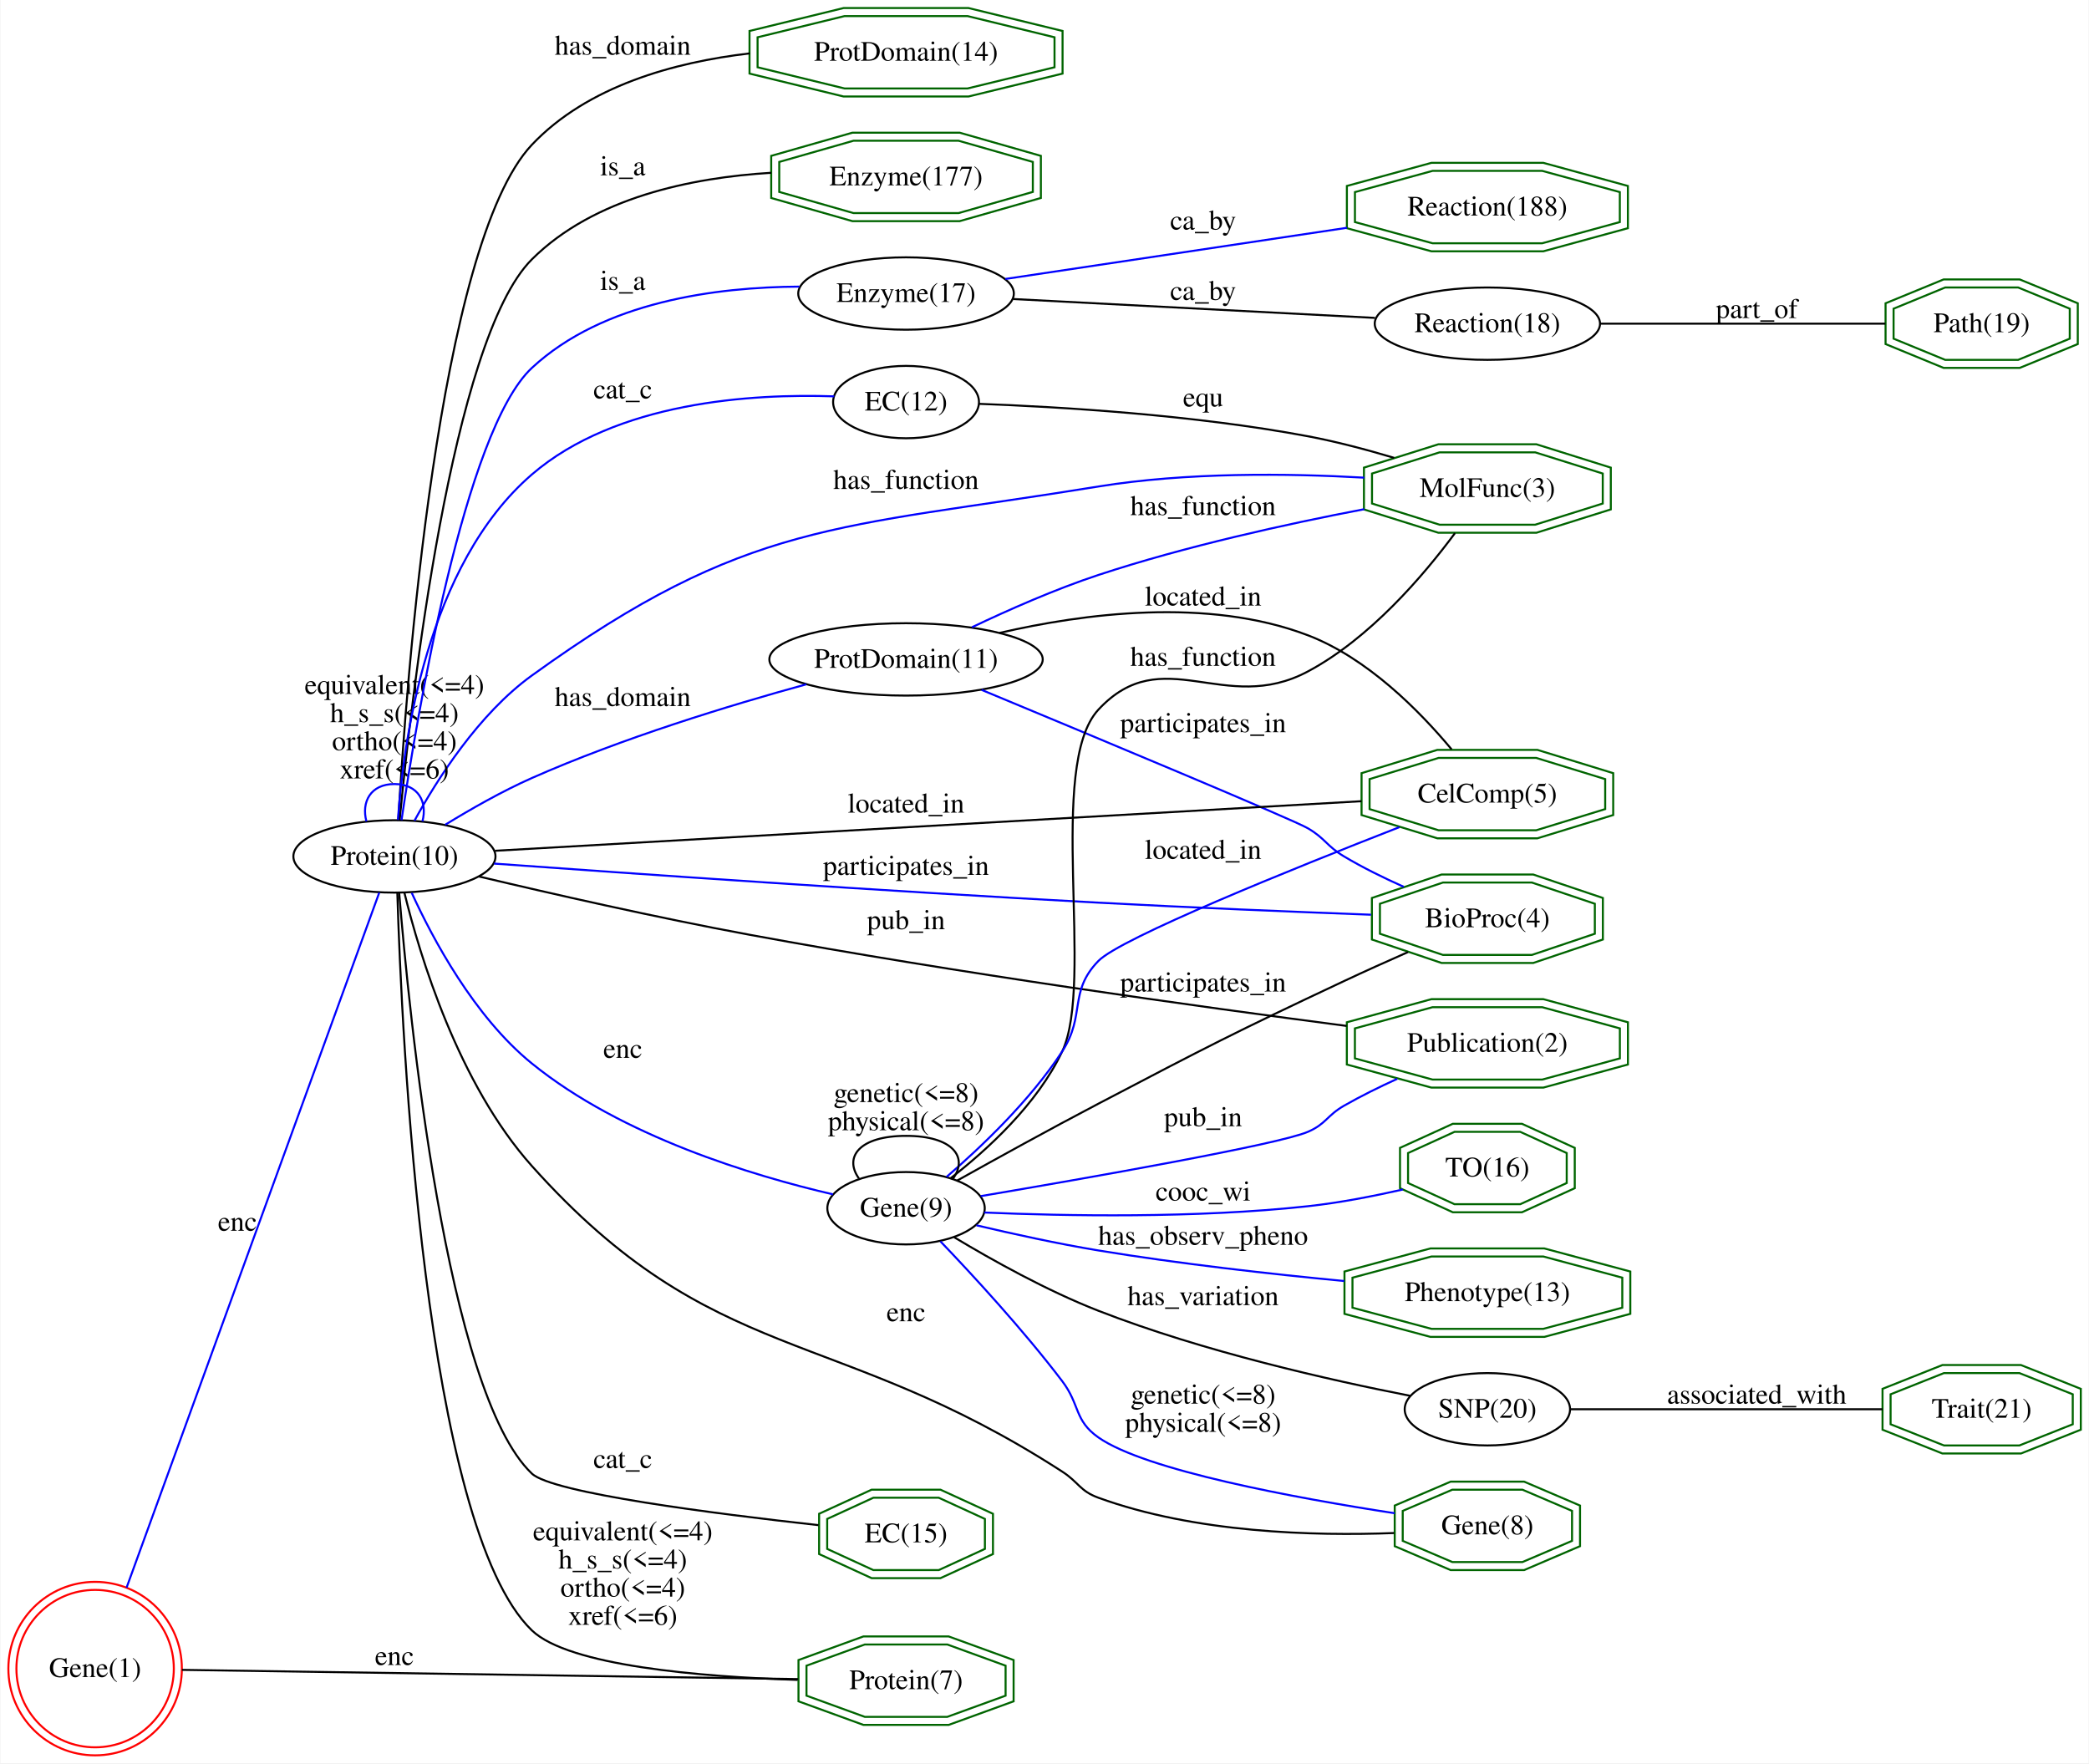
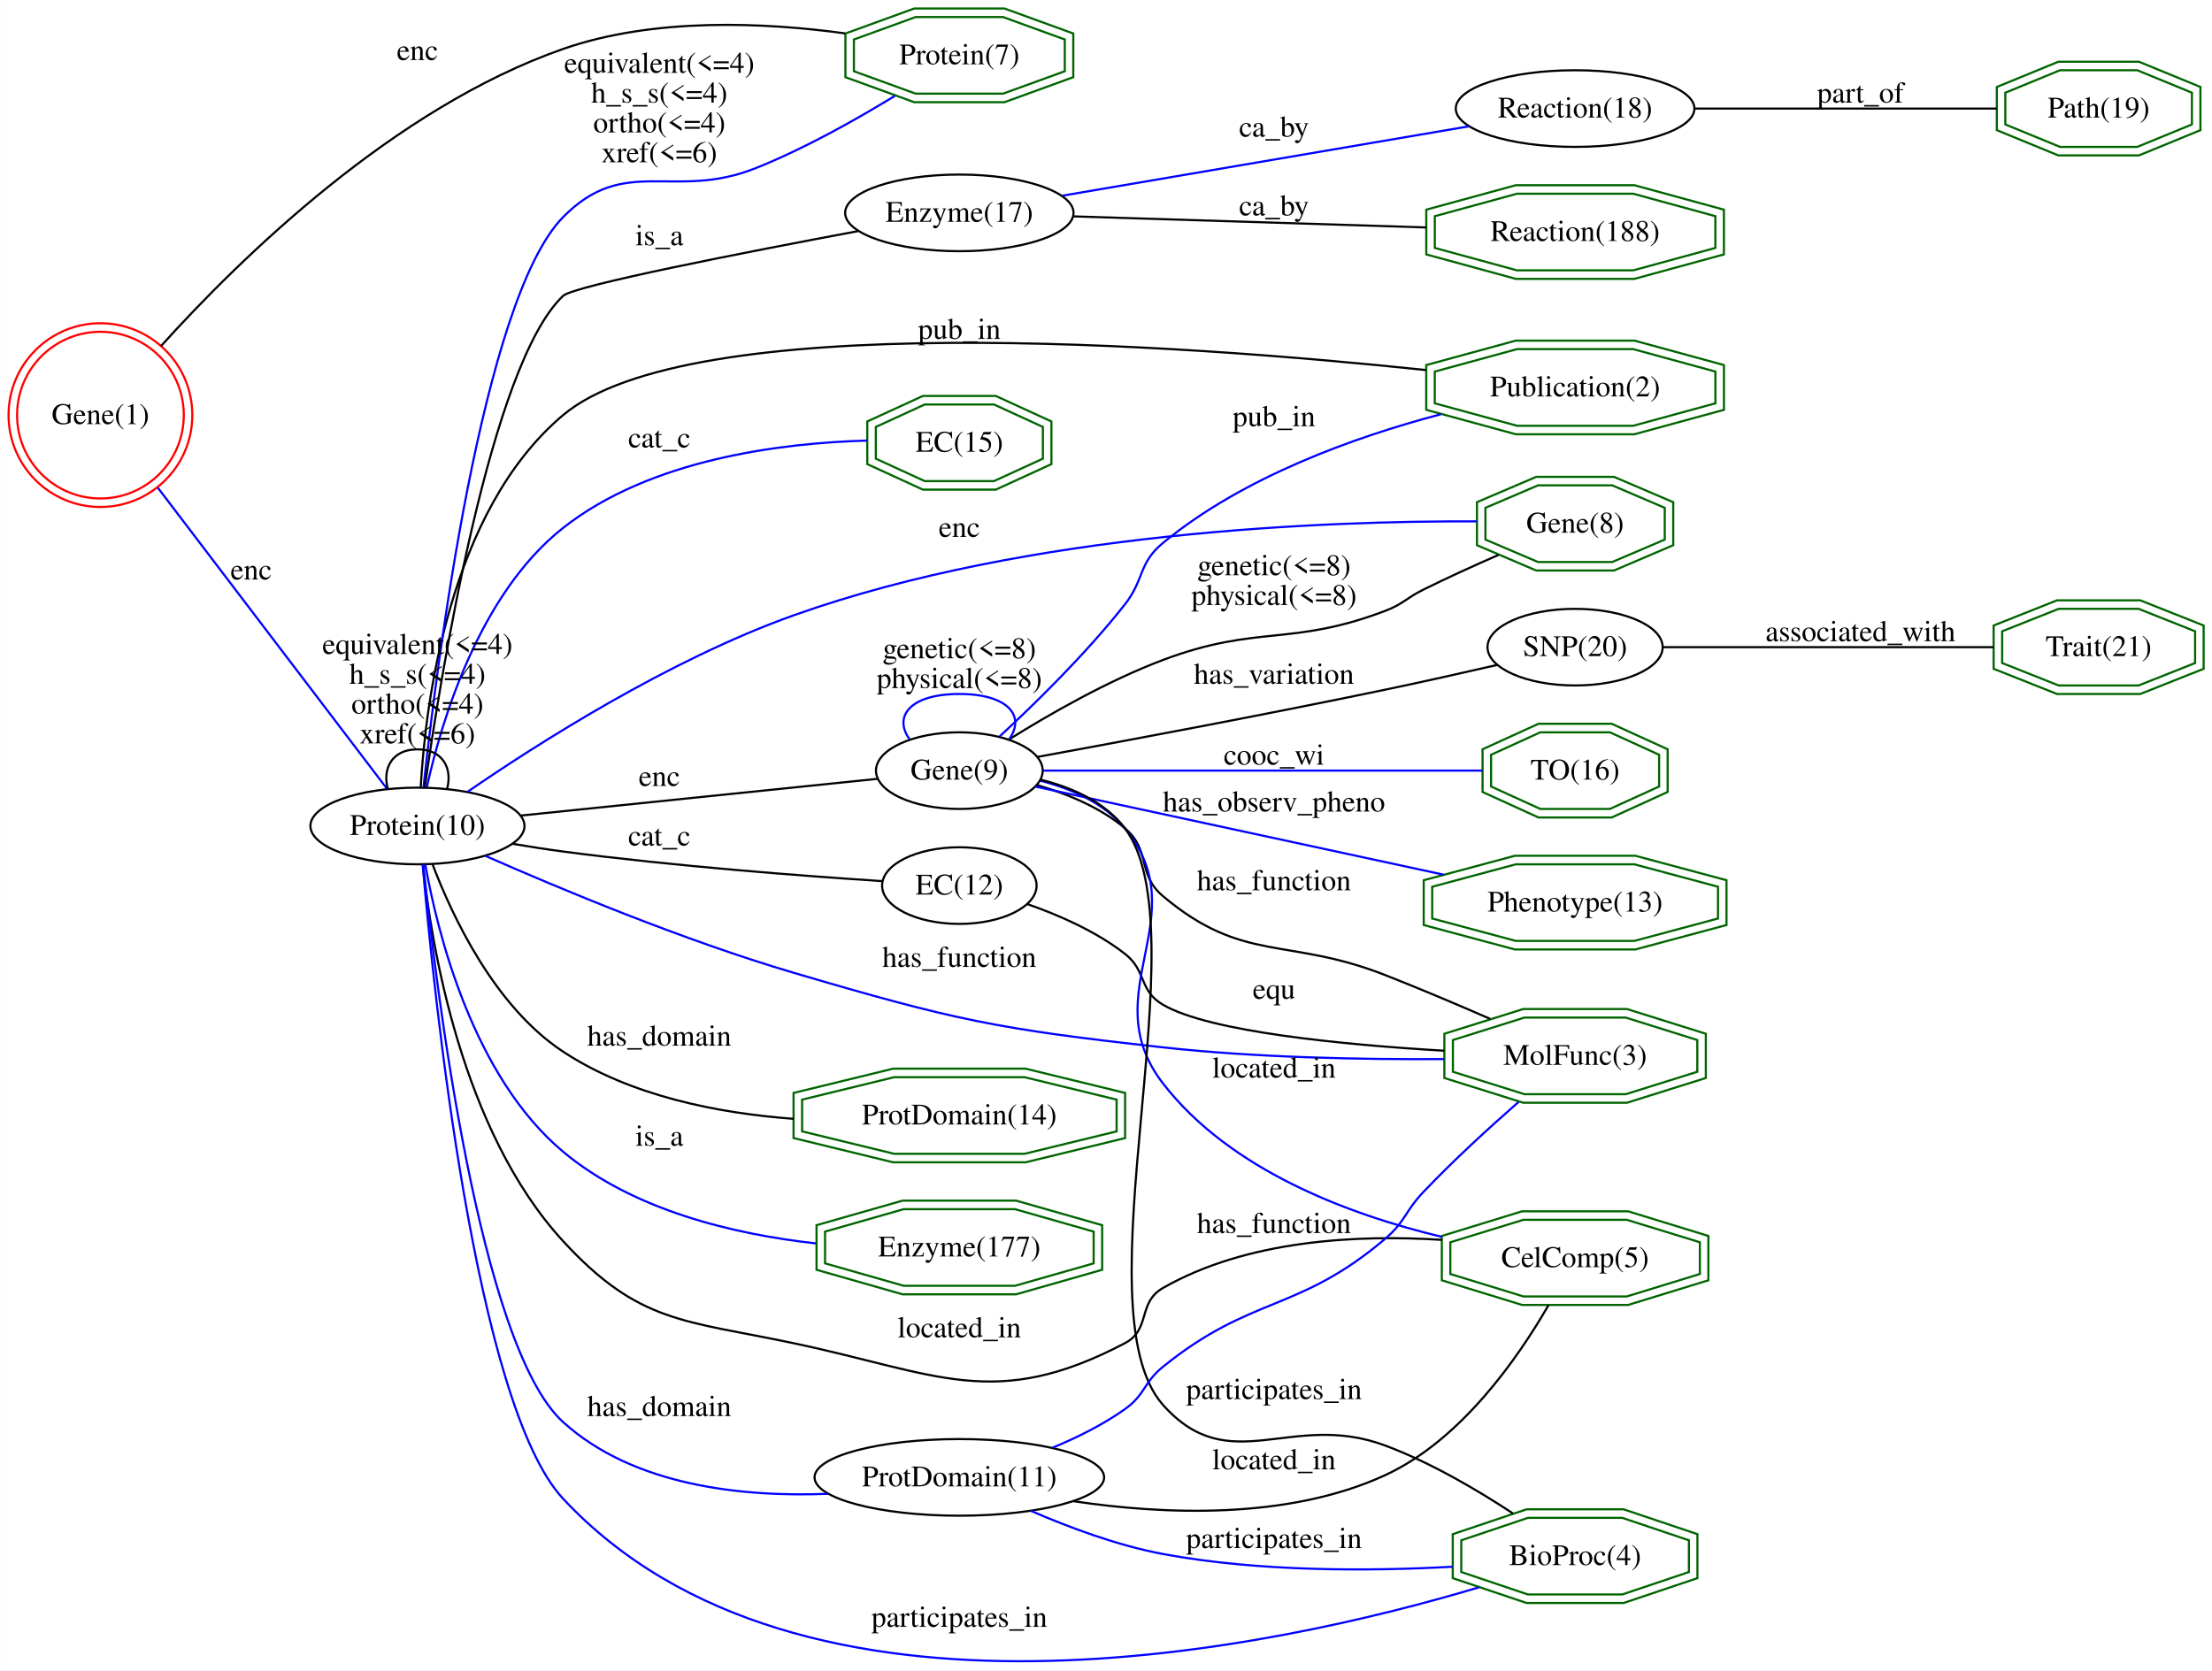
- <svg xmlns="http://www.w3.org/2000/svg" width="1385px" height="1169px" viewBox="0.00 0.00 1038.67 877.08">
-   <g id="graph0" class="graph" transform=" rotate(0) translate(4 873.08)">
-     <polygon fill="white" stroke="transparent" points="-4,4 -4,-873.08 1034.67,-873.08 1034.67,4 -4,4" />
+ <svg xmlns="http://www.w3.org/2000/svg" width="1385px" height="1046px" viewBox="0.00 0.00 1038.67 784.57">
+   <g id="graph0" class="graph" transform=" rotate(0) translate(4 780.57)">
+     <polygon fill="white" stroke="transparent" points="-4,4 -4,-780.57 1034.67,-780.57 1034.67,4 -4,4" />
    <g id="node1" class="node">
-       <polygon fill="none" stroke="darkgreen" points="793.03,-622.62 793.03,-637.53 759.41,-648.08 711.87,-648.08 678.25,-637.53 678.25,-622.62 711.87,-612.08 759.41,-612.08 793.03,-622.62" />
-       <polygon fill="none" stroke="darkgreen" points="797.04,-619.69 797.04,-640.47 760.03,-652.08 711.25,-652.08 674.24,-640.47 674.24,-619.69 711.25,-608.08 760.03,-608.08 797.04,-619.69" />
-       <text text-anchor="middle" x="735.64" y="-625.88" font-family="Times,serif" font-size="14.00">MolFunc(3)</text>
+       <polygon fill="none" stroke="darkgreen" points="801.54,-591.11 801.54,-606.02 762.93,-616.57 708.35,-616.57 669.74,-606.02 669.74,-591.11 708.35,-580.57 762.93,-580.57 801.54,-591.11" />
+       <polygon fill="none" stroke="darkgreen" points="805.55,-588.06 805.55,-609.08 763.47,-620.57 707.81,-620.57 665.73,-609.08 665.73,-588.06 707.81,-576.57 763.47,-576.57 805.55,-588.06" />
+       <text text-anchor="middle" x="735.64" y="-594.37" font-family="Times,serif" font-size="14.00">Publication(2)</text>
    </g>
    <g id="node2" class="node">
-       <polygon fill="none" stroke="darkgreen" points="794.24,-470.62 794.24,-485.53 759.91,-496.08 711.37,-496.08 677.04,-485.53 677.04,-470.62 711.37,-460.08 759.91,-460.08 794.24,-470.62" />
-       <polygon fill="none" stroke="darkgreen" points="798.23,-467.66 798.23,-488.49 760.51,-500.08 710.77,-500.08 673.05,-488.49 673.05,-467.66 710.77,-456.08 760.51,-456.08 798.23,-467.66" />
-       <text text-anchor="middle" x="735.64" y="-473.88" font-family="Times,serif" font-size="14.00">CelComp(5)</text>
+       <ellipse fill="none" stroke="red" cx="43.08" cy="-585.57" rx="39.15" ry="39.15" />
+       <ellipse fill="none" stroke="red" cx="43.08" cy="-585.57" rx="43.15" ry="43.15" />
+       <text text-anchor="middle" x="43.08" y="-581.37" font-family="Times,serif" font-size="14.00">Gene(1)</text>
    </g>
    <g id="node3" class="node">
-       <polygon fill="none" stroke="darkgreen" points="789.09,-408.62 789.09,-423.53 757.78,-434.08 713.5,-434.08 682.19,-423.53 682.19,-408.62 713.5,-398.08 757.78,-398.08 789.09,-408.62" />
-       <polygon fill="none" stroke="darkgreen" points="793.09,-405.75 793.09,-426.41 758.44,-438.08 712.84,-438.08 678.19,-426.41 678.19,-405.75 712.84,-394.08 758.44,-394.08 793.09,-405.75" />
-       <text text-anchor="middle" x="735.64" y="-411.88" font-family="Times,serif" font-size="14.00">BioProc(4)</text>
+       <polygon fill="none" stroke="darkgreen" points="495.98,-747.11 495.98,-762.02 466.97,-772.57 425.95,-772.57 396.94,-762.02 396.94,-747.11 425.95,-736.57 466.97,-736.57 495.98,-747.11" />
+       <polygon fill="none" stroke="darkgreen" points="499.97,-744.31 499.97,-764.83 467.67,-776.57 425.25,-776.57 392.96,-764.83 392.96,-744.31 425.25,-732.57 467.67,-732.57 499.97,-744.31" />
+       <text text-anchor="middle" x="446.46" y="-750.37" font-family="Times,serif" font-size="14.00">Protein(7)</text>
+     </g>
+     <g id="edge1" class="edge">
+       <path fill="none" stroke="black" d="M71.53,-618.02C109.13,-659.68 181.09,-729.89 260.35,-757.57 303.14,-772.51 354.95,-770.08 392.86,-764.88" />
+       <text text-anchor="middle" x="191.97" y="-752.37" font-family="Times,serif" font-size="14.00">enc</text>
+     </g>
+     <g id="node16" class="node">
+       <ellipse fill="none" stroke="black" cx="191.97" cy="-392.57" rx="50.27" ry="18" />
+       <text text-anchor="middle" x="191.97" y="-388.37" font-family="Times,serif" font-size="14.00">Protein(10)</text>
+     </g>
+     <g id="edge2" class="edge">
+       <path fill="none" stroke="blue" d="M70,-551.51C101.54,-510.06 153.59,-441.68 177.81,-409.86" />
+       <text text-anchor="middle" x="113.87" y="-508.37" font-family="Times,serif" font-size="14.00">enc</text>
    </g>
    <g id="node4" class="node">
-       <polygon fill="none" stroke="darkgreen" points="1026.82,-164.62 1026.82,-179.53 1000.28,-190.08 962.75,-190.08 936.21,-179.53 936.21,-164.62 962.75,-154.08 1000.28,-154.08 1026.82,-164.62" />
-       <polygon fill="none" stroke="darkgreen" points="1030.83,-161.91 1030.83,-182.24 1001.05,-194.08 961.98,-194.08 932.2,-182.24 932.2,-161.91 961.98,-150.08 1001.05,-150.08 1030.83,-161.91" />
-       <text text-anchor="middle" x="981.52" y="-167.88" font-family="Times,serif" font-size="14.00">Trait(21)</text>
+       <polygon fill="none" stroke="darkgreen" points="485.69,-565.11 485.69,-580.02 462.71,-590.57 430.21,-590.57 407.24,-580.02 407.24,-565.11 430.21,-554.57 462.71,-554.57 485.69,-565.11" />
+       <polygon fill="none" stroke="darkgreen" points="489.7,-562.55 489.7,-582.59 463.59,-594.57 429.33,-594.57 403.22,-582.59 403.22,-562.55 429.33,-550.57 463.59,-550.57 489.7,-562.55" />
+       <text text-anchor="middle" x="446.46" y="-568.37" font-family="Times,serif" font-size="14.00">EC(15)</text>
    </g>
    <g id="node5" class="node">
-       <ellipse fill="none" stroke="red" cx="43.08" cy="-43.08" rx="39.15" ry="39.15" />
-       <ellipse fill="none" stroke="red" cx="43.08" cy="-43.08" rx="43.15" ry="43.15" />
-       <text text-anchor="middle" x="43.08" y="-38.88" font-family="Times,serif" font-size="14.00">Gene(1)</text>
+       <polygon fill="none" stroke="darkgreen" points="793.03,-277.11 793.03,-292.02 759.41,-302.57 711.87,-302.57 678.25,-292.02 678.25,-277.11 711.87,-266.57 759.41,-266.57 793.03,-277.11" />
+       <polygon fill="none" stroke="darkgreen" points="797.04,-274.18 797.04,-294.96 760.03,-306.57 711.25,-306.57 674.24,-294.96 674.24,-274.18 711.25,-262.57 760.03,-262.57 797.04,-274.18" />
+       <text text-anchor="middle" x="735.64" y="-280.37" font-family="Times,serif" font-size="14.00">MolFunc(3)</text>
    </g>
    <g id="node6" class="node">
-       <polygon fill="none" stroke="darkgreen" points="495.98,-29.62 495.98,-44.53 466.97,-55.08 425.95,-55.08 396.94,-44.53 396.94,-29.62 425.95,-19.08 466.97,-19.08 495.98,-29.62" />
-       <polygon fill="none" stroke="darkgreen" points="499.97,-26.81 499.97,-47.34 467.67,-59.08 425.25,-59.08 392.96,-47.34 392.96,-26.81 425.25,-15.08 467.67,-15.08 499.97,-26.81" />
-       <text text-anchor="middle" x="446.46" y="-32.88" font-family="Times,serif" font-size="14.00">Protein(7)</text>
+       <polygon fill="none" stroke="darkgreen" points="777.75,-527.11 777.75,-542.02 753.08,-552.57 718.2,-552.57 693.53,-542.02 693.53,-527.11 718.2,-516.57 753.08,-516.57 777.75,-527.11" />
+       <polygon fill="none" stroke="darkgreen" points="781.73,-524.47 781.73,-544.67 753.9,-556.57 717.38,-556.57 689.55,-544.67 689.55,-524.47 717.38,-512.57 753.9,-512.57 781.73,-524.47" />
+       <text text-anchor="middle" x="735.64" y="-530.37" font-family="Times,serif" font-size="14.00">Gene(8)</text>
+     </g>
+     <g id="node7" class="node">
+       <polygon fill="none" stroke="darkgreen" points="775.1,-411.11 775.1,-426.02 751.98,-436.57 719.3,-436.57 696.18,-426.02 696.18,-411.11 719.3,-400.57 751.98,-400.57 775.1,-411.11" />
+       <polygon fill="none" stroke="darkgreen" points="779.1,-408.54 779.1,-428.6 752.85,-440.57 718.43,-440.57 692.18,-428.6 692.18,-408.54 718.43,-396.57 752.85,-396.57 779.1,-408.54" />
+       <text text-anchor="middle" x="735.64" y="-414.37" font-family="Times,serif" font-size="14.00">TO(16)</text>
+     </g>
+     <g id="node8" class="node">
+       <polygon fill="none" stroke="darkgreen" points="802.75,-349.11 802.75,-364.02 763.44,-374.57 707.84,-374.57 668.53,-364.02 668.53,-349.11 707.84,-338.57 763.44,-338.57 802.75,-349.11" />
+       <polygon fill="none" stroke="darkgreen" points="806.74,-346.04 806.74,-367.09 763.96,-378.57 707.32,-378.57 664.55,-367.09 664.55,-346.04 707.32,-334.57 763.96,-334.57 806.74,-346.04" />
+       <text text-anchor="middle" x="735.64" y="-352.37" font-family="Times,serif" font-size="14.00">Phenotype(13)</text>
+     </g>
+     <g id="node9" class="node">
+       <polygon fill="none" stroke="darkgreen" points="1026.82,-469.11 1026.82,-484.02 1000.28,-494.57 962.75,-494.57 936.21,-484.02 936.21,-469.11 962.75,-458.57 1000.28,-458.57 1026.82,-469.11" />
+       <polygon fill="none" stroke="darkgreen" points="1030.83,-466.4 1030.83,-486.74 1001.05,-498.57 961.98,-498.57 932.2,-486.74 932.2,-466.4 961.98,-454.57 1001.05,-454.57 1030.83,-466.4" />
+       <text text-anchor="middle" x="981.52" y="-472.37" font-family="Times,serif" font-size="14.00">Trait(21)</text>
+     </g>
+     <g id="node10" class="node">
+       <polygon fill="none" stroke="darkgreen" points="794.24,-182.11 794.24,-197.02 759.91,-207.57 711.37,-207.57 677.04,-197.02 677.04,-182.11 711.37,-171.57 759.91,-171.57 794.24,-182.11" />
+       <polygon fill="none" stroke="darkgreen" points="798.23,-179.15 798.23,-199.98 760.51,-211.57 710.77,-211.57 673.05,-199.98 673.05,-179.15 710.77,-167.57 760.51,-167.57 798.23,-179.15" />
+       <text text-anchor="middle" x="735.64" y="-185.37" font-family="Times,serif" font-size="14.00">CelComp(5)</text>
+     </g>
+     <g id="node11" class="node">
+       <polygon fill="none" stroke="darkgreen" points="789.09,-42.11 789.09,-57.02 757.78,-67.57 713.5,-67.57 682.19,-57.02 682.19,-42.11 713.5,-31.57 757.78,-31.57 789.09,-42.11" />
+       <polygon fill="none" stroke="darkgreen" points="793.09,-39.24 793.09,-59.9 758.44,-71.57 712.84,-71.57 678.19,-59.9 678.19,-39.24 712.84,-27.57 758.44,-27.57 793.09,-39.24" />
+       <text text-anchor="middle" x="735.64" y="-45.37" font-family="Times,serif" font-size="14.00">BioProc(4)</text>
+     </g>
+     <g id="node12" class="node">
+       <polygon fill="none" stroke="darkgreen" points="520.32,-249.11 520.32,-264.02 477.05,-274.57 415.87,-274.57 372.61,-264.02 372.61,-249.11 415.87,-238.57 477.05,-238.57 520.32,-249.11" />
+       <polygon fill="none" stroke="darkgreen" points="524.32,-245.97 524.32,-267.16 477.54,-278.57 415.39,-278.57 368.6,-267.16 368.6,-245.97 415.39,-234.57 477.54,-234.57 524.32,-245.97" />
+       <text text-anchor="middle" x="446.46" y="-252.37" font-family="Times,serif" font-size="14.00">ProtDomain(14)</text>
+     </g>
+     <g id="node13" class="node">
+       <polygon fill="none" stroke="darkgreen" points="1025.33,-722.11 1025.33,-737.02 999.66,-747.57 963.37,-747.57 937.7,-737.02 937.7,-722.11 963.37,-711.57 999.66,-711.57 1025.33,-722.11" />
+       <polygon fill="none" stroke="darkgreen" points="1029.32,-719.43 1029.32,-739.71 1000.45,-751.57 962.58,-751.57 933.71,-739.71 933.71,-719.43 962.58,-707.57 1000.45,-707.57 1029.32,-719.43" />
+       <text text-anchor="middle" x="981.52" y="-725.37" font-family="Times,serif" font-size="14.00">Path(19)</text>
+     </g>
+     <g id="node14" class="node">
+       <polygon fill="none" stroke="darkgreen" points="801.52,-664.11 801.52,-679.02 762.93,-689.57 708.35,-689.57 669.76,-679.02 669.76,-664.11 708.35,-653.57 762.93,-653.57 801.52,-664.11" />
+       <polygon fill="none" stroke="darkgreen" points="805.53,-661.06 805.53,-682.08 763.47,-693.57 707.81,-693.57 665.75,-682.08 665.75,-661.06 707.81,-649.57 763.47,-649.57 805.53,-661.06" />
+       <text text-anchor="middle" x="735.64" y="-667.37" font-family="Times,serif" font-size="14.00">Reaction(188)</text>
+     </g>
+     <g id="node15" class="node">
+       <polygon fill="none" stroke="darkgreen" points="509.53,-187.11 509.53,-202.02 472.58,-212.57 420.34,-212.57 383.39,-202.02 383.39,-187.11 420.34,-176.57 472.58,-176.57 509.53,-187.11" />
+       <polygon fill="none" stroke="darkgreen" points="513.53,-184.09 513.53,-205.04 473.14,-216.57 419.78,-216.57 379.39,-205.04 379.39,-184.09 419.78,-172.57 473.14,-172.57 513.53,-184.09" />
+       <text text-anchor="middle" x="446.46" y="-190.37" font-family="Times,serif" font-size="14.00">Enzyme(177)</text>
+     </g>
+     <g id="edge16" class="edge">
+       <path fill="none" stroke="black" d="M193.5,-410.83C195.68,-449.61 206.59,-540.31 260.35,-585.57 319.75,-635.56 548.82,-618.98 665.5,-606.76" />
+       <text text-anchor="middle" x="446.46" y="-621.37" font-family="Times,serif" font-size="14.00">pub_in</text>
+     </g>
+     <g id="edge7" class="edge">
+       <path fill="none" stroke="blue" d="M194.81,-410.78C200.91,-467.56 222.28,-639.81 260.35,-678.57 289.42,-708.15 312.26,-686.2 350.78,-701.57 373.7,-710.71 397.96,-724.38 416.18,-735.54" />
+       <text text-anchor="middle" x="305.57" y="-746.37" font-family="Times,serif" font-size="14.00">equivalent(&lt;=4)</text>
+       <text text-anchor="middle" x="305.57" y="-732.37" font-family="Times,serif" font-size="14.00">h_s_s(&lt;=4)</text>
+       <text text-anchor="middle" x="305.57" y="-718.37" font-family="Times,serif" font-size="14.00">ortho(&lt;=4)</text>
+       <text text-anchor="middle" x="305.57" y="-704.37" font-family="Times,serif" font-size="14.00">xref(&lt;=6)</text>
+     </g>
+     <g id="edge3" class="edge">
+       <path fill="none" stroke="blue" d="M196.38,-410.79C203.04,-441.03 220.74,-501.34 260.35,-532.57 301.28,-564.83 362.49,-572.47 403.17,-573.62" />
+       <text text-anchor="middle" x="305.57" y="-570.37" font-family="Times,serif" font-size="14.00">cat_c</text>
+     </g>
+     <g id="edge11" class="edge">
+       <path fill="none" stroke="blue" d="M223.83,-378.55C258.5,-363.25 316.73,-338.91 368.78,-323.57 444.18,-301.35 464.01,-297.2 542.14,-288.57 586.17,-283.71 636.19,-282.81 674.2,-283.07" />
+       <text text-anchor="middle" x="446.46" y="-326.37" font-family="Times,serif" font-size="14.00">has_function</text>
    </g>
    <g id="edge5" class="edge">
-       <path fill="none" stroke="black" d="M86.27,-42.45C160.04,-41.34 312.25,-39.07 392.8,-37.86" />
-       <text text-anchor="middle" x="191.97" y="-44.88" font-family="Times,serif" font-size="14.00">enc</text>
+       <path fill="none" stroke="blue" d="M215.35,-408.53C247.64,-430.74 309.88,-470.59 368.78,-491.57 479.19,-530.88 619,-535.95 689.54,-535.65" />
+       <text text-anchor="middle" x="446.46" y="-528.37" font-family="Times,serif" font-size="14.00">enc</text>
+     </g>
+     <g id="edge14" class="edge">
+       <path fill="none" stroke="black" d="M194.45,-374.55C198.44,-336.99 212.6,-249.52 260.35,-197.57 296.02,-158.77 317.22,-160.47 368.78,-149.57 436.34,-135.28 462.98,-117.52 524.14,-149.57 536.59,-156.09 529.94,-168.6 542.14,-175.57 581.57,-198.09 633.19,-200.69 673.05,-198.15" />
+       <text text-anchor="middle" x="446.46" y="-152.37" font-family="Times,serif" font-size="14.00">located_in</text>
+     </g>
+     <g id="edge15" class="edge">
+       <path fill="none" stroke="blue" d="M194.43,-374.24C199.64,-313.57 219.2,-120.64 260.35,-76.57 372.09,43.08 595.7,-6.59 690.52,-34.93" />
+       <text text-anchor="middle" x="446.46" y="-16.37" font-family="Times,serif" font-size="14.00">participates_in</text>
+     </g>
+     <g id="edge10" class="edge">
+       <path fill="none" stroke="black" d="M199.05,-374.58C208.25,-350.35 228.12,-307.8 260.35,-286.57 292.02,-265.7 333.21,-257.61 368.68,-255" />
+       <text text-anchor="middle" x="305.57" y="-289.37" font-family="Times,serif" font-size="14.00">has_domain</text>
+     </g>
+     <g id="edge13" class="edge">
+       <path fill="none" stroke="blue" d="M195.66,-374.36C201.44,-342.1 218.08,-274.98 260.35,-239.57 293.32,-211.96 340.53,-200.79 379.03,-196.48" />
+       <text text-anchor="middle" x="305.57" y="-242.37" font-family="Times,serif" font-size="14.00">is_a</text>
+     </g>
+     <g id="edge8" class="edge">
+       <path fill="none" stroke="black" d="M178.04,-409.98C175.44,-419.66 180.08,-428.57 191.97,-428.57 203.85,-428.57 208.49,-419.66 205.89,-409.98" />
+       <text text-anchor="middle" x="191.97" y="-473.37" font-family="Times,serif" font-size="14.00">equivalent(&lt;=4)</text>
+       <text text-anchor="middle" x="191.97" y="-459.37" font-family="Times,serif" font-size="14.00">h_s_s(&lt;=4)</text>
+       <text text-anchor="middle" x="191.97" y="-445.37" font-family="Times,serif" font-size="14.00">ortho(&lt;=4)</text>
+       <text text-anchor="middle" x="191.97" y="-431.37" font-family="Times,serif" font-size="14.00">xref(&lt;=6)</text>
+     </g>
+     <g id="node17" class="node">
+       <ellipse fill="none" stroke="black" cx="446.46" cy="-364.57" rx="36.28" ry="18" />
+       <text text-anchor="middle" x="446.46" y="-360.37" font-family="Times,serif" font-size="14.00">EC(12)</text>
+     </g>
+     <g id="edge4" class="edge">
+       <path fill="none" stroke="black" d="M236.74,-384.18C244.58,-382.85 252.7,-381.58 260.35,-380.57 312.48,-373.69 373.27,-369.08 410.56,-366.64" />
+       <text text-anchor="middle" x="305.57" y="-383.37" font-family="Times,serif" font-size="14.00">cat_c</text>
    </g>
    <g id="node18" class="node">
-       <ellipse fill="none" stroke="black" cx="191.97" cy="-447.08" rx="50.27" ry="18" />
-       <text text-anchor="middle" x="191.97" y="-442.88" font-family="Times,serif" font-size="14.00">Protein(10)</text>
+       <ellipse fill="none" stroke="black" cx="446.46" cy="-418.57" rx="39.15" ry="18" />
+       <text text-anchor="middle" x="446.46" y="-414.37" font-family="Times,serif" font-size="14.00">Gene(9)</text>
    </g>
    <g id="edge6" class="edge">
-       <path fill="none" stroke="blue" d="M58.7,-83.29C89.97,-169.31 162.32,-368.3 184.43,-429.1" />
-       <text text-anchor="middle" x="113.87" y="-260.88" font-family="Times,serif" font-size="14.00">enc</text>
-     </g>
-     <g id="node7" class="node">
-       <polygon fill="none" stroke="darkgreen" points="485.69,-102.62 485.69,-117.53 462.71,-128.08 430.21,-128.08 407.24,-117.53 407.24,-102.62 430.21,-92.08 462.71,-92.08 485.69,-102.62" />
-       <polygon fill="none" stroke="darkgreen" points="489.7,-100.06 489.7,-120.1 463.59,-132.08 429.33,-132.08 403.22,-120.1 403.22,-100.06 429.33,-88.08 463.59,-88.08 489.7,-100.06" />
-       <text text-anchor="middle" x="446.46" y="-105.88" font-family="Times,serif" font-size="14.00">EC(15)</text>
-     </g>
-     <g id="node8" class="node">
-       <polygon fill="none" stroke="darkgreen" points="775.1,-284.62 775.1,-299.53 751.98,-310.08 719.3,-310.08 696.18,-299.53 696.18,-284.62 719.3,-274.08 751.98,-274.08 775.1,-284.62" />
-       <polygon fill="none" stroke="darkgreen" points="779.1,-282.05 779.1,-302.11 752.85,-314.08 718.43,-314.08 692.18,-302.11 692.18,-282.05 718.43,-270.08 752.85,-270.08 779.1,-282.05" />
-       <text text-anchor="middle" x="735.64" y="-287.88" font-family="Times,serif" font-size="14.00">TO(16)</text>
-     </g>
-     <g id="node9" class="node">
-       <polygon fill="none" stroke="darkgreen" points="777.75,-106.62 777.75,-121.53 753.08,-132.08 718.2,-132.08 693.53,-121.53 693.53,-106.62 718.2,-96.08 753.08,-96.08 777.75,-106.62" />
-       <polygon fill="none" stroke="darkgreen" points="781.73,-103.98 781.73,-124.18 753.9,-136.08 717.38,-136.08 689.55,-124.18 689.55,-103.98 717.38,-92.08 753.9,-92.08 781.73,-103.98" />
-       <text text-anchor="middle" x="735.64" y="-109.88" font-family="Times,serif" font-size="14.00">Gene(8)</text>
-     </g>
-     <g id="node10" class="node">
-       <polygon fill="none" stroke="darkgreen" points="802.75,-222.62 802.75,-237.53 763.44,-248.08 707.84,-248.08 668.53,-237.53 668.53,-222.62 707.84,-212.08 763.44,-212.08 802.75,-222.62" />
-       <polygon fill="none" stroke="darkgreen" points="806.74,-219.55 806.74,-240.6 763.96,-252.08 707.32,-252.08 664.55,-240.6 664.55,-219.55 707.32,-208.08 763.96,-208.08 806.74,-219.55" />
-       <text text-anchor="middle" x="735.64" y="-225.88" font-family="Times,serif" font-size="14.00">Phenotype(13)</text>
-     </g>
-     <g id="node11" class="node">
-       <polygon fill="none" stroke="darkgreen" points="801.54,-346.62 801.54,-361.53 762.93,-372.08 708.35,-372.08 669.74,-361.53 669.74,-346.62 708.35,-336.08 762.93,-336.08 801.54,-346.62" />
-       <polygon fill="none" stroke="darkgreen" points="805.55,-343.57 805.55,-364.58 763.47,-376.08 707.81,-376.08 665.73,-364.58 665.73,-343.57 707.81,-332.08 763.47,-332.08 805.55,-343.57" />
-       <text text-anchor="middle" x="735.64" y="-349.88" font-family="Times,serif" font-size="14.00">Publication(2)</text>
-     </g>
-     <g id="node12" class="node">
-       <polygon fill="none" stroke="darkgreen" points="520.32,-839.62 520.32,-854.53 477.05,-865.08 415.87,-865.08 372.61,-854.53 372.61,-839.62 415.87,-829.08 477.05,-829.08 520.32,-839.62" />
-       <polygon fill="none" stroke="darkgreen" points="524.32,-836.48 524.32,-857.67 477.54,-869.08 415.39,-869.08 368.6,-857.67 368.6,-836.48 415.39,-825.08 477.54,-825.08 524.32,-836.48" />
-       <text text-anchor="middle" x="446.46" y="-842.88" font-family="Times,serif" font-size="14.00">ProtDomain(14)</text>
-     </g>
-     <g id="node13" class="node">
-       <polygon fill="none" stroke="darkgreen" points="509.53,-777.62 509.53,-792.53 472.58,-803.08 420.34,-803.08 383.39,-792.53 383.39,-777.62 420.34,-767.08 472.58,-767.08 509.53,-777.62" />
-       <polygon fill="none" stroke="darkgreen" points="513.53,-774.6 513.53,-795.55 473.14,-807.08 419.78,-807.08 379.39,-795.55 379.39,-774.6 419.78,-763.08 473.14,-763.08 513.53,-774.6" />
-       <text text-anchor="middle" x="446.46" y="-780.88" font-family="Times,serif" font-size="14.00">Enzyme(177)</text>
-     </g>
-     <g id="node14" class="node">
-       <polygon fill="none" stroke="darkgreen" points="801.52,-762.62 801.52,-777.53 762.93,-788.08 708.35,-788.08 669.76,-777.53 669.76,-762.62 708.35,-752.08 762.93,-752.08 801.52,-762.62" />
-       <polygon fill="none" stroke="darkgreen" points="805.53,-759.57 805.53,-780.58 763.47,-792.08 707.81,-792.08 665.75,-780.58 665.75,-759.57 707.81,-748.08 763.47,-748.08 805.53,-759.57" />
-       <text text-anchor="middle" x="735.64" y="-765.88" font-family="Times,serif" font-size="14.00">Reaction(188)</text>
-     </g>
-     <g id="node15" class="node">
-       <polygon fill="none" stroke="darkgreen" points="1025.33,-704.62 1025.33,-719.53 999.66,-730.08 963.37,-730.08 937.7,-719.53 937.7,-704.62 963.37,-694.08 999.66,-694.08 1025.33,-704.62" />
-       <polygon fill="none" stroke="darkgreen" points="1029.32,-701.94 1029.32,-722.22 1000.45,-734.08 962.58,-734.08 933.71,-722.22 933.71,-701.94 962.58,-690.08 1000.45,-690.08 1029.32,-701.94" />
-       <text text-anchor="middle" x="981.52" y="-707.88" font-family="Times,serif" font-size="14.00">Path(19)</text>
-     </g>
-     <g id="node16" class="node">
-       <ellipse fill="none" stroke="black" cx="446.46" cy="-545.08" rx="68" ry="18" />
-       <text text-anchor="middle" x="446.46" y="-540.88" font-family="Times,serif" font-size="14.00">ProtDomain(11)</text>
-     </g>
-     <g id="edge1" class="edge">
-       <path fill="none" stroke="blue" d="M479.27,-561.08C497.35,-569.69 520.63,-579.98 542.14,-587.08 585.56,-601.4 636.04,-612.48 674.41,-619.8" />
-       <text text-anchor="middle" x="594.24" y="-616.88" font-family="Times,serif" font-size="14.00">has_function</text>
-     </g>
-     <g id="edge2" class="edge">
-       <path fill="none" stroke="black" d="M492.92,-558.24C534.32,-567.83 596.42,-576.15 646.34,-557.08 675.93,-545.77 701.88,-519.48 717.85,-500.32" />
-       <text text-anchor="middle" x="594.24" y="-571.88" font-family="Times,serif" font-size="14.00">located_in</text>
-     </g>
-     <g id="edge3" class="edge">
-       <path fill="none" stroke="blue" d="M484.04,-529.92C539.42,-506.92 638.91,-465.44 646.34,-461.08 655.09,-455.95 655.64,-452.27 664.34,-447.08 673.62,-441.54 684.06,-436.4 694.01,-431.97" />
-       <text text-anchor="middle" x="594.24" y="-508.88" font-family="Times,serif" font-size="14.00">participates_in</text>
-     </g>
-     <g id="node17" class="node">
-       <ellipse fill="none" stroke="black" cx="735.64" cy="-172.08" rx="41.13" ry="18" />
-       <text text-anchor="middle" x="735.64" y="-167.88" font-family="Times,serif" font-size="14.00">SNP(20)</text>
-     </g>
-     <g id="edge4" class="edge">
-       <path fill="none" stroke="black" d="M776.91,-172.08C819.53,-172.08 886.77,-172.08 932.21,-172.08" />
-       <text text-anchor="middle" x="869.65" y="-174.88" font-family="Times,serif" font-size="14.00">associated_with</text>
-     </g>
-     <g id="edge15" class="edge">
-       <path fill="none" stroke="blue" d="M201.95,-464.87C213.05,-485.13 233.76,-517.89 260.35,-537.08 367.42,-614.33 411.83,-609.91 542.14,-631.08 586.02,-638.2 636.26,-637.65 674.41,-635.48" />
-       <text text-anchor="middle" x="446.46" y="-629.88" font-family="Times,serif" font-size="14.00">has_function</text>
+       <path fill="none" stroke="black" d="M240.46,-397.46C289.03,-402.46 363.49,-410.13 408.04,-414.72" />
+       <text text-anchor="middle" x="305.57" y="-411.37" font-family="Times,serif" font-size="14.00">enc</text>
+     </g>
+     <g id="node19" class="node">
+       <ellipse fill="none" stroke="black" cx="446.46" cy="-86.57" rx="68" ry="18" />
+       <text text-anchor="middle" x="446.46" y="-82.37" font-family="Times,serif" font-size="14.00">ProtDomain(11)</text>
+     </g>
+     <g id="edge9" class="edge">
+       <path fill="none" stroke="blue" d="M194.7,-374.55C200.46,-318.43 220.93,-148.36 260.35,-112.57 293.51,-82.47 344.71,-77.26 384.87,-78.86" />
+       <text text-anchor="middle" x="305.57" y="-115.37" font-family="Times,serif" font-size="14.00">has_domain</text>
+     </g>
+     <g id="node20" class="node">
+       <ellipse fill="none" stroke="black" cx="446.46" cy="-680.57" rx="53.63" ry="18" />
+       <text text-anchor="middle" x="446.46" y="-676.37" font-family="Times,serif" font-size="14.00">Enzyme(17)</text>
+     </g>
+     <g id="edge12" class="edge">
+       <path fill="none" stroke="black" d="M195.4,-410.67C202.73,-462.41 226.17,-609.27 260.35,-641.57 265.44,-646.38 345.86,-662.08 399.01,-672.03" />
+       <text text-anchor="middle" x="305.57" y="-665.37" font-family="Times,serif" font-size="14.00">is_a</text>
+     </g>
+     <g id="edge17" class="edge">
+       <path fill="none" stroke="black" d="M478.2,-355.94C493.07,-350.77 510.6,-343.11 524.14,-332.57 534.67,-324.38 530.61,-315.26 542.14,-308.57 563.99,-295.89 626.32,-289.83 674.2,-286.99" />
+       <text text-anchor="middle" x="594.24" y="-311.37" font-family="Times,serif" font-size="14.00">equ</text>
+     </g>
+     <g id="edge26" class="edge">
+       <path fill="none" stroke="blue" d="M465.36,-434.61C481.68,-449.71 505.95,-473.43 524.14,-496.57 533.52,-508.49 530.43,-515.93 542.14,-525.57 579.8,-556.58 632.03,-575.28 672.58,-585.97" />
+       <text text-anchor="middle" x="594.24" y="-580.37" font-family="Times,serif" font-size="14.00">pub_in</text>
+     </g>
+     <g id="edge21" class="edge">
+       <path fill="none" stroke="black" d="M483.01,-411.76C497,-407.71 512.47,-401.37 524.14,-391.57 536.64,-381.08 529.66,-370.08 542.14,-359.57 579.74,-327.92 600.59,-340.51 646.34,-322.57 662.66,-316.17 680.44,-308.63 695.75,-301.96" />
+       <text text-anchor="middle" x="594.24" y="-362.37" font-family="Times,serif" font-size="14.00">has_function</text>
+     </g>
+     <g id="edge19" class="edge">
+       <path fill="none" stroke="black" d="M469.93,-433.31C488.58,-444.94 516.16,-460.8 542.14,-470.57 586.53,-487.26 601.99,-476.77 646.34,-493.57 654.9,-496.81 656.15,-499.5 664.34,-503.57 675.69,-509.21 688.3,-514.93 699.66,-519.9" />
+       <text text-anchor="middle" x="594.24" y="-510.37" font-family="Times,serif" font-size="14.00">genetic(&lt;=8)</text>
+       <text text-anchor="middle" x="594.24" y="-496.37" font-family="Times,serif" font-size="14.00">physical(&lt;=8)</text>
    </g>
    <g id="edge18" class="edge">
-       <path fill="none" stroke="black" d="M241.99,-449.88C340.95,-455.55 564.39,-468.33 673.02,-474.55" />
-       <text text-anchor="middle" x="446.46" y="-468.88" font-family="Times,serif" font-size="14.00">located_in</text>
-     </g>
-     <g id="edge19" class="edge">
-       <path fill="none" stroke="blue" d="M241.52,-443.51C308.95,-438.63 434.77,-429.84 542.14,-424.08 587.73,-421.63 639.43,-419.52 677.77,-418.08" />
-       <text text-anchor="middle" x="446.46" y="-437.88" font-family="Times,serif" font-size="14.00">participates_in</text>
-     </g>
-     <g id="edge12" class="edge">
-       <path fill="none" stroke="black" d="M193.41,-428.98C195.51,-359.84 206.68,-113.7 260.35,-62.08 278.76,-44.38 344.58,-38.99 392.51,-37.47" />
-       <text text-anchor="middle" x="305.57" y="-106.88" font-family="Times,serif" font-size="14.00">equivalent(&lt;=4)</text>
-       <text text-anchor="middle" x="305.57" y="-92.88" font-family="Times,serif" font-size="14.00">h_s_s(&lt;=4)</text>
-       <text text-anchor="middle" x="305.57" y="-78.88" font-family="Times,serif" font-size="14.00">ortho(&lt;=4)</text>
-       <text text-anchor="middle" x="305.57" y="-64.88" font-family="Times,serif" font-size="14.00">xref(&lt;=6)</text>
-     </g>
-     <g id="edge8" class="edge">
-       <path fill="none" stroke="black" d="M194.32,-429.08C199.17,-369.53 217.74,-180.39 260.35,-140.08 270.58,-130.4 351.52,-120.1 402.93,-114.44" />
-       <text text-anchor="middle" x="305.57" y="-142.88" font-family="Times,serif" font-size="14.00">cat_c</text>
-     </g>
-     <g id="edge10" class="edge">
-       <path fill="none" stroke="black" d="M196.96,-428.9C204.57,-397.84 223.76,-333.95 260.35,-293.08 350.61,-192.27 410.53,-214.56 524.14,-141.08 532.43,-135.72 532.87,-131.45 542.14,-128.08 590.16,-110.6 649.28,-108.98 689.23,-110.52" />
-       <text text-anchor="middle" x="446.46" y="-215.88" font-family="Times,serif" font-size="14.00">enc</text>
+       <path fill="none" stroke="blue" d="M485.6,-418.57C539.15,-418.57 636.32,-418.57 692.14,-418.57" />
+       <text text-anchor="middle" x="594.24" y="-421.37" font-family="Times,serif" font-size="14.00">cooc_wi</text>
+     </g>
+     <g id="edge22" class="edge">
+       <path fill="none" stroke="blue" d="M482.1,-411.09C529.62,-400.83 615.74,-382.24 674.05,-369.65" />
+       <text text-anchor="middle" x="594.24" y="-399.37" font-family="Times,serif" font-size="14.00">has_observ_pheno</text>
+     </g>
+     <g id="edge24" class="edge">
+       <path fill="none" stroke="blue" d="M484.58,-413.82C498.99,-410.08 514.34,-403.43 524.14,-391.57 558.49,-349.99 509.14,-314.22 542.14,-271.57 573.71,-230.77 629.48,-210 672.9,-199.6" />
+       <text text-anchor="middle" x="594.24" y="-274.37" font-family="Times,serif" font-size="14.00">located_in</text>
+     </g>
+     <g id="edge25" class="edge">
+       <path fill="none" stroke="black" d="M484.68,-414.31C499.28,-410.66 514.76,-403.93 524.14,-391.57 560.63,-343.49 501.97,-165.61 542.14,-120.57 573.48,-85.44 602.22,-117.99 646.34,-101.57 667.68,-93.63 689.76,-80.63 706.5,-69.61" />
+       <text text-anchor="middle" x="594.24" y="-123.37" font-family="Times,serif" font-size="14.00">participates_in</text>
    </g>
    <g id="edge20" class="edge">
-       <path fill="none" stroke="black" d="M234,-437.1C269.53,-428.67 322.35,-416.64 368.78,-408.08 471.7,-389.09 591.88,-372.39 665.62,-362.76" />
-       <text text-anchor="middle" x="446.46" y="-410.88" font-family="Times,serif" font-size="14.00">pub_in</text>
-     </g>
-     <g id="edge14" class="edge">
-       <path fill="none" stroke="black" d="M193.91,-465.33C197.65,-530.68 213.6,-751.65 260.35,-801.08 288,-830.3 331.1,-842.15 368.76,-846.53" />
-       <text text-anchor="middle" x="305.57" y="-845.88" font-family="Times,serif" font-size="14.00">has_domain</text>
-     </g>
-     <g id="edge16" class="edge">
-       <path fill="none" stroke="black" d="M194.58,-465.21C200.1,-523.44 220.25,-704.18 260.35,-744.08 291.27,-774.84 339.77,-784.74 379.37,-787.13" />
-       <text text-anchor="middle" x="305.57" y="-785.88" font-family="Times,serif" font-size="14.00">is_a</text>
-     </g>
-     <g id="edge13" class="edge">
-       <path fill="none" stroke="blue" d="M217.26,-462.85C229.79,-470.53 245.52,-479.51 260.35,-486.08 305.23,-505.94 358.89,-522.28 396.85,-532.69" />
-       <text text-anchor="middle" x="305.57" y="-521.88" font-family="Times,serif" font-size="14.00">has_domain</text>
-     </g>
-     <g id="edge11" class="edge">
-       <path fill="none" stroke="blue" d="M178.04,-464.49C175.44,-474.16 180.08,-483.08 191.97,-483.08 203.85,-483.08 208.49,-474.16 205.89,-464.49" />
-       <text text-anchor="middle" x="191.97" y="-527.88" font-family="Times,serif" font-size="14.00">equivalent(&lt;=4)</text>
-       <text text-anchor="middle" x="191.97" y="-513.88" font-family="Times,serif" font-size="14.00">h_s_s(&lt;=4)</text>
-       <text text-anchor="middle" x="191.97" y="-499.88" font-family="Times,serif" font-size="14.00">ortho(&lt;=4)</text>
-       <text text-anchor="middle" x="191.97" y="-485.88" font-family="Times,serif" font-size="14.00">xref(&lt;=6)</text>
-     </g>
-     <g id="node19" class="node">
-       <ellipse fill="none" stroke="black" cx="446.46" cy="-673.08" rx="36.28" ry="18" />
-       <text text-anchor="middle" x="446.46" y="-668.88" font-family="Times,serif" font-size="14.00">EC(12)</text>
-     </g>
-     <g id="edge7" class="edge">
-       <path fill="none" stroke="blue" d="M193.71,-465.24C196.31,-503.37 207.98,-591.97 260.35,-637.08 302.4,-673.29 369.92,-677.33 410.74,-675.93" />
-       <text text-anchor="middle" x="305.57" y="-674.88" font-family="Times,serif" font-size="14.00">cat_c</text>
-     </g>
-     <g id="node20" class="node">
-       <ellipse fill="none" stroke="black" cx="446.46" cy="-272.08" rx="39.15" ry="18" />
-       <text text-anchor="middle" x="446.46" y="-267.88" font-family="Times,serif" font-size="14.00">Gene(9)</text>
-     </g>
-     <g id="edge9" class="edge">
-       <path fill="none" stroke="blue" d="M200.57,-428.96C210.96,-406.21 231.64,-367.36 260.35,-344.08 305.09,-307.81 370.23,-288.22 410.12,-278.98" />
-       <text text-anchor="middle" x="305.57" y="-346.88" font-family="Times,serif" font-size="14.00">enc</text>
+       <path fill="none" stroke="blue" d="M423.04,-433.36C415.41,-443.98 423.22,-454.57 446.46,-454.57 469.7,-454.57 477.51,-443.98 469.88,-433.36" />
+       <text text-anchor="middle" x="446.46" y="-471.37" font-family="Times,serif" font-size="14.00">genetic(&lt;=8)</text>
+       <text text-anchor="middle" x="446.46" y="-457.37" font-family="Times,serif" font-size="14.00">physical(&lt;=8)</text>
    </g>
    <g id="node21" class="node">
-       <ellipse fill="none" stroke="black" cx="446.46" cy="-727.08" rx="53.63" ry="18" />
-       <text text-anchor="middle" x="446.46" y="-722.88" font-family="Times,serif" font-size="14.00">Enzyme(17)</text>
-     </g>
-     <g id="edge17" class="edge">
-       <path fill="none" stroke="blue" d="M195.5,-465.13C203.02,-516 226.76,-658.86 260.35,-690.08 295.88,-723.1 352.2,-730.3 393.39,-730.51" />
-       <text text-anchor="middle" x="305.57" y="-728.88" font-family="Times,serif" font-size="14.00">is_a</text>
-     </g>
-     <g id="edge21" class="edge">
-       <path fill="none" stroke="black" d="M482.6,-672.21C522.56,-670.72 589.64,-666.74 646.34,-656.08 660.48,-653.42 675.59,-649.42 689.24,-645.34" />
-       <text text-anchor="middle" x="594.24" y="-670.88" font-family="Times,serif" font-size="14.00">equ</text>
-     </g>
-     <g id="edge25" class="edge">
-       <path fill="none" stroke="black" d="M468.69,-287.04C486.77,-301.08 511.74,-323.8 524.14,-350.08 540.36,-384.43 516.3,-492.23 542.14,-520.08 574.16,-554.59 604.82,-516.91 646.34,-539.08 677.22,-555.56 703.8,-586.67 719.51,-607.88" />
-       <text text-anchor="middle" x="594.24" y="-541.88" font-family="Times,serif" font-size="14.00">has_function</text>
+       <ellipse fill="none" stroke="black" cx="735.64" cy="-476.57" rx="41.13" ry="18" />
+       <text text-anchor="middle" x="735.64" y="-472.37" font-family="Times,serif" font-size="14.00">SNP(20)</text>
+     </g>
+     <g id="edge23" class="edge">
+       <path fill="none" stroke="black" d="M483.1,-425C522.96,-432.28 589.39,-444.68 646.34,-456.57 663.73,-460.2 682.97,-464.52 699.04,-468.22" />
+       <text text-anchor="middle" x="594.24" y="-459.37" font-family="Times,serif" font-size="14.00">has_variation</text>
    </g>
    <g id="edge28" class="edge">
-       <path fill="none" stroke="blue" d="M466.66,-287.7C483.65,-302.34 508.15,-325.59 524.14,-350.08 535.92,-368.11 527.12,-379.64 542.14,-395.08 553.22,-406.45 638.64,-440.88 691.9,-461.65" />
-       <text text-anchor="middle" x="594.24" y="-445.88" font-family="Times,serif" font-size="14.00">located_in</text>
+       <path fill="none" stroke="blue" d="M490.21,-100.5C501.77,-105.29 513.9,-111.31 524.14,-118.57 533.9,-125.48 532.85,-131.05 542.14,-138.57 583.69,-172.18 605.6,-163.99 646.34,-198.57 655.97,-206.74 655.65,-211.4 664.34,-220.57 678.43,-235.42 695.36,-250.9 709.08,-262.91" />
+       <text text-anchor="middle" x="594.24" y="-201.37" font-family="Times,serif" font-size="14.00">has_function</text>
    </g>
    <g id="edge29" class="edge">
-       <path fill="none" stroke="black" d="M471.84,-285.81C490.88,-296.45 518.06,-311.46 542.14,-324.08 595.91,-352.25 609.4,-359.27 664.34,-385.08 674.6,-389.9 685.8,-394.93 696.18,-399.51" />
-       <text text-anchor="middle" x="594.24" y="-379.88" font-family="Times,serif" font-size="14.00">participates_in</text>
-     </g>
-     <g id="edge22" class="edge">
-       <path fill="none" stroke="blue" d="M485.35,-269.95C525.46,-268.24 590.56,-267 646.34,-273.08 661.93,-274.77 678.81,-278.05 693.6,-281.4" />
-       <text text-anchor="middle" x="594.24" y="-275.88" font-family="Times,serif" font-size="14.00">cooc_wi</text>
-     </g>
-     <g id="edge24" class="edge">
-       <path fill="none" stroke="blue" d="M463.55,-255.62C479.67,-238.78 504.78,-211.56 524.14,-186.08 533.09,-174.3 530.03,-166.58 542.14,-158.08 565.57,-141.63 640.35,-127.92 689.51,-120.37" />
-       <text text-anchor="middle" x="594.24" y="-174.88" font-family="Times,serif" font-size="14.00">genetic(&lt;=8)</text>
-       <text text-anchor="middle" x="594.24" y="-160.88" font-family="Times,serif" font-size="14.00">physical(&lt;=8)</text>
-     </g>
-     <g id="edge26" class="edge">
-       <path fill="none" stroke="blue" d="M481.47,-263.59C499.42,-259.35 521.88,-254.42 542.14,-251.08 582.44,-244.43 627.85,-239.36 664.44,-235.87" />
-       <text text-anchor="middle" x="594.24" y="-253.88" font-family="Times,serif" font-size="14.00">has_observ_pheno</text>
+       <path fill="none" stroke="black" d="M499.84,-75.42C541.5,-69.17 600.23,-66.36 646.34,-87.57 682.09,-104.01 708.95,-142.8 723.18,-167.53" />
+       <text text-anchor="middle" x="594.24" y="-90.37" font-family="Times,serif" font-size="14.00">located_in</text>
    </g>
    <g id="edge30" class="edge">
-       <path fill="none" stroke="blue" d="M483.59,-278.1C536.81,-287.12 631.62,-303.73 646.34,-310.08 655.4,-313.98 655.78,-318.17 664.34,-323.08 672.68,-327.85 681.88,-332.39 690.81,-336.45" />
-       <text text-anchor="middle" x="594.24" y="-312.88" font-family="Times,serif" font-size="14.00">pub_in</text>
+       <path fill="none" stroke="blue" d="M479.92,-70.91C497.82,-63.14 520.71,-54.56 542.14,-50.57 587.32,-42.15 639.5,-42.49 678.13,-44.6" />
+       <text text-anchor="middle" x="594.24" y="-53.37" font-family="Times,serif" font-size="14.00">participates_in</text>
+     </g>
+     <g id="edge32" class="edge">
+       <path fill="none" stroke="black" d="M500.13,-678.92C546.69,-677.46 614.9,-675.32 665.77,-673.73" />
+       <text text-anchor="middle" x="594.24" y="-679.37" font-family="Times,serif" font-size="14.00">ca_by</text>
+     </g>
+     <g id="node22" class="node">
+       <ellipse fill="none" stroke="black" cx="735.64" cy="-729.57" rx="56.04" ry="18" />
+       <text text-anchor="middle" x="735.64" y="-725.37" font-family="Times,serif" font-size="14.00">Reaction(18)</text>
+     </g>
+     <g id="edge31" class="edge">
+       <path fill="none" stroke="blue" d="M494.88,-688.66C547.61,-697.66 632.37,-712.12 685.71,-721.22" />
+       <text text-anchor="middle" x="594.24" y="-716.37" font-family="Times,serif" font-size="14.00">ca_by</text>
    </g>
    <g id="edge27" class="edge">
-       <path fill="none" stroke="black" d="M470.43,-257.63C489.15,-246.38 516.57,-231.04 542.14,-221.08 594.36,-200.73 657.84,-186.47 697.26,-178.77" />
-       <text text-anchor="middle" x="594.24" y="-223.88" font-family="Times,serif" font-size="14.00">has_variation</text>
-     </g>
-     <g id="edge23" class="edge">
-       <path fill="none" stroke="black" d="M423.04,-286.87C415.41,-297.49 423.22,-308.08 446.46,-308.08 469.7,-308.08 477.51,-297.49 469.88,-286.87" />
-       <text text-anchor="middle" x="446.46" y="-324.88" font-family="Times,serif" font-size="14.00">genetic(&lt;=8)</text>
-       <text text-anchor="middle" x="446.46" y="-310.88" font-family="Times,serif" font-size="14.00">physical(&lt;=8)</text>
-     </g>
-     <g id="edge31" class="edge">
-       <path fill="none" stroke="blue" d="M495.85,-734.32C542.45,-741.3 613.39,-751.92 665.85,-759.78" />
-       <text text-anchor="middle" x="594.24" y="-758.88" font-family="Times,serif" font-size="14.00">ca_by</text>
-     </g>
-     <g id="node22" class="node">
-       <ellipse fill="none" stroke="black" cx="735.64" cy="-712.08" rx="56.04" ry="18" />
-       <text text-anchor="middle" x="735.64" y="-707.88" font-family="Times,serif" font-size="14.00">Reaction(18)</text>
-     </g>
-     <g id="edge32" class="edge">
-       <path fill="none" stroke="black" d="M499.8,-724.34C550.76,-721.68 627.91,-717.65 679.73,-714.95" />
-       <text text-anchor="middle" x="594.24" y="-723.88" font-family="Times,serif" font-size="14.00">ca_by</text>
+       <path fill="none" stroke="black" d="M776.91,-476.57C819.53,-476.57 886.77,-476.57 932.21,-476.57" />
+       <text text-anchor="middle" x="869.65" y="-479.37" font-family="Times,serif" font-size="14.00">associated_with</text>
    </g>
    <g id="edge33" class="edge">
-       <path fill="none" stroke="black" d="M791.98,-712.08C834.7,-712.08 893.16,-712.08 933.6,-712.08" />
-       <text text-anchor="middle" x="869.65" y="-714.88" font-family="Times,serif" font-size="14.00">part_of</text>
+       <path fill="none" stroke="black" d="M791.98,-729.57C834.7,-729.57 893.16,-729.57 933.6,-729.57" />
+       <text text-anchor="middle" x="869.65" y="-732.37" font-family="Times,serif" font-size="14.00">part_of</text>
    </g>
  </g>
</svg>
